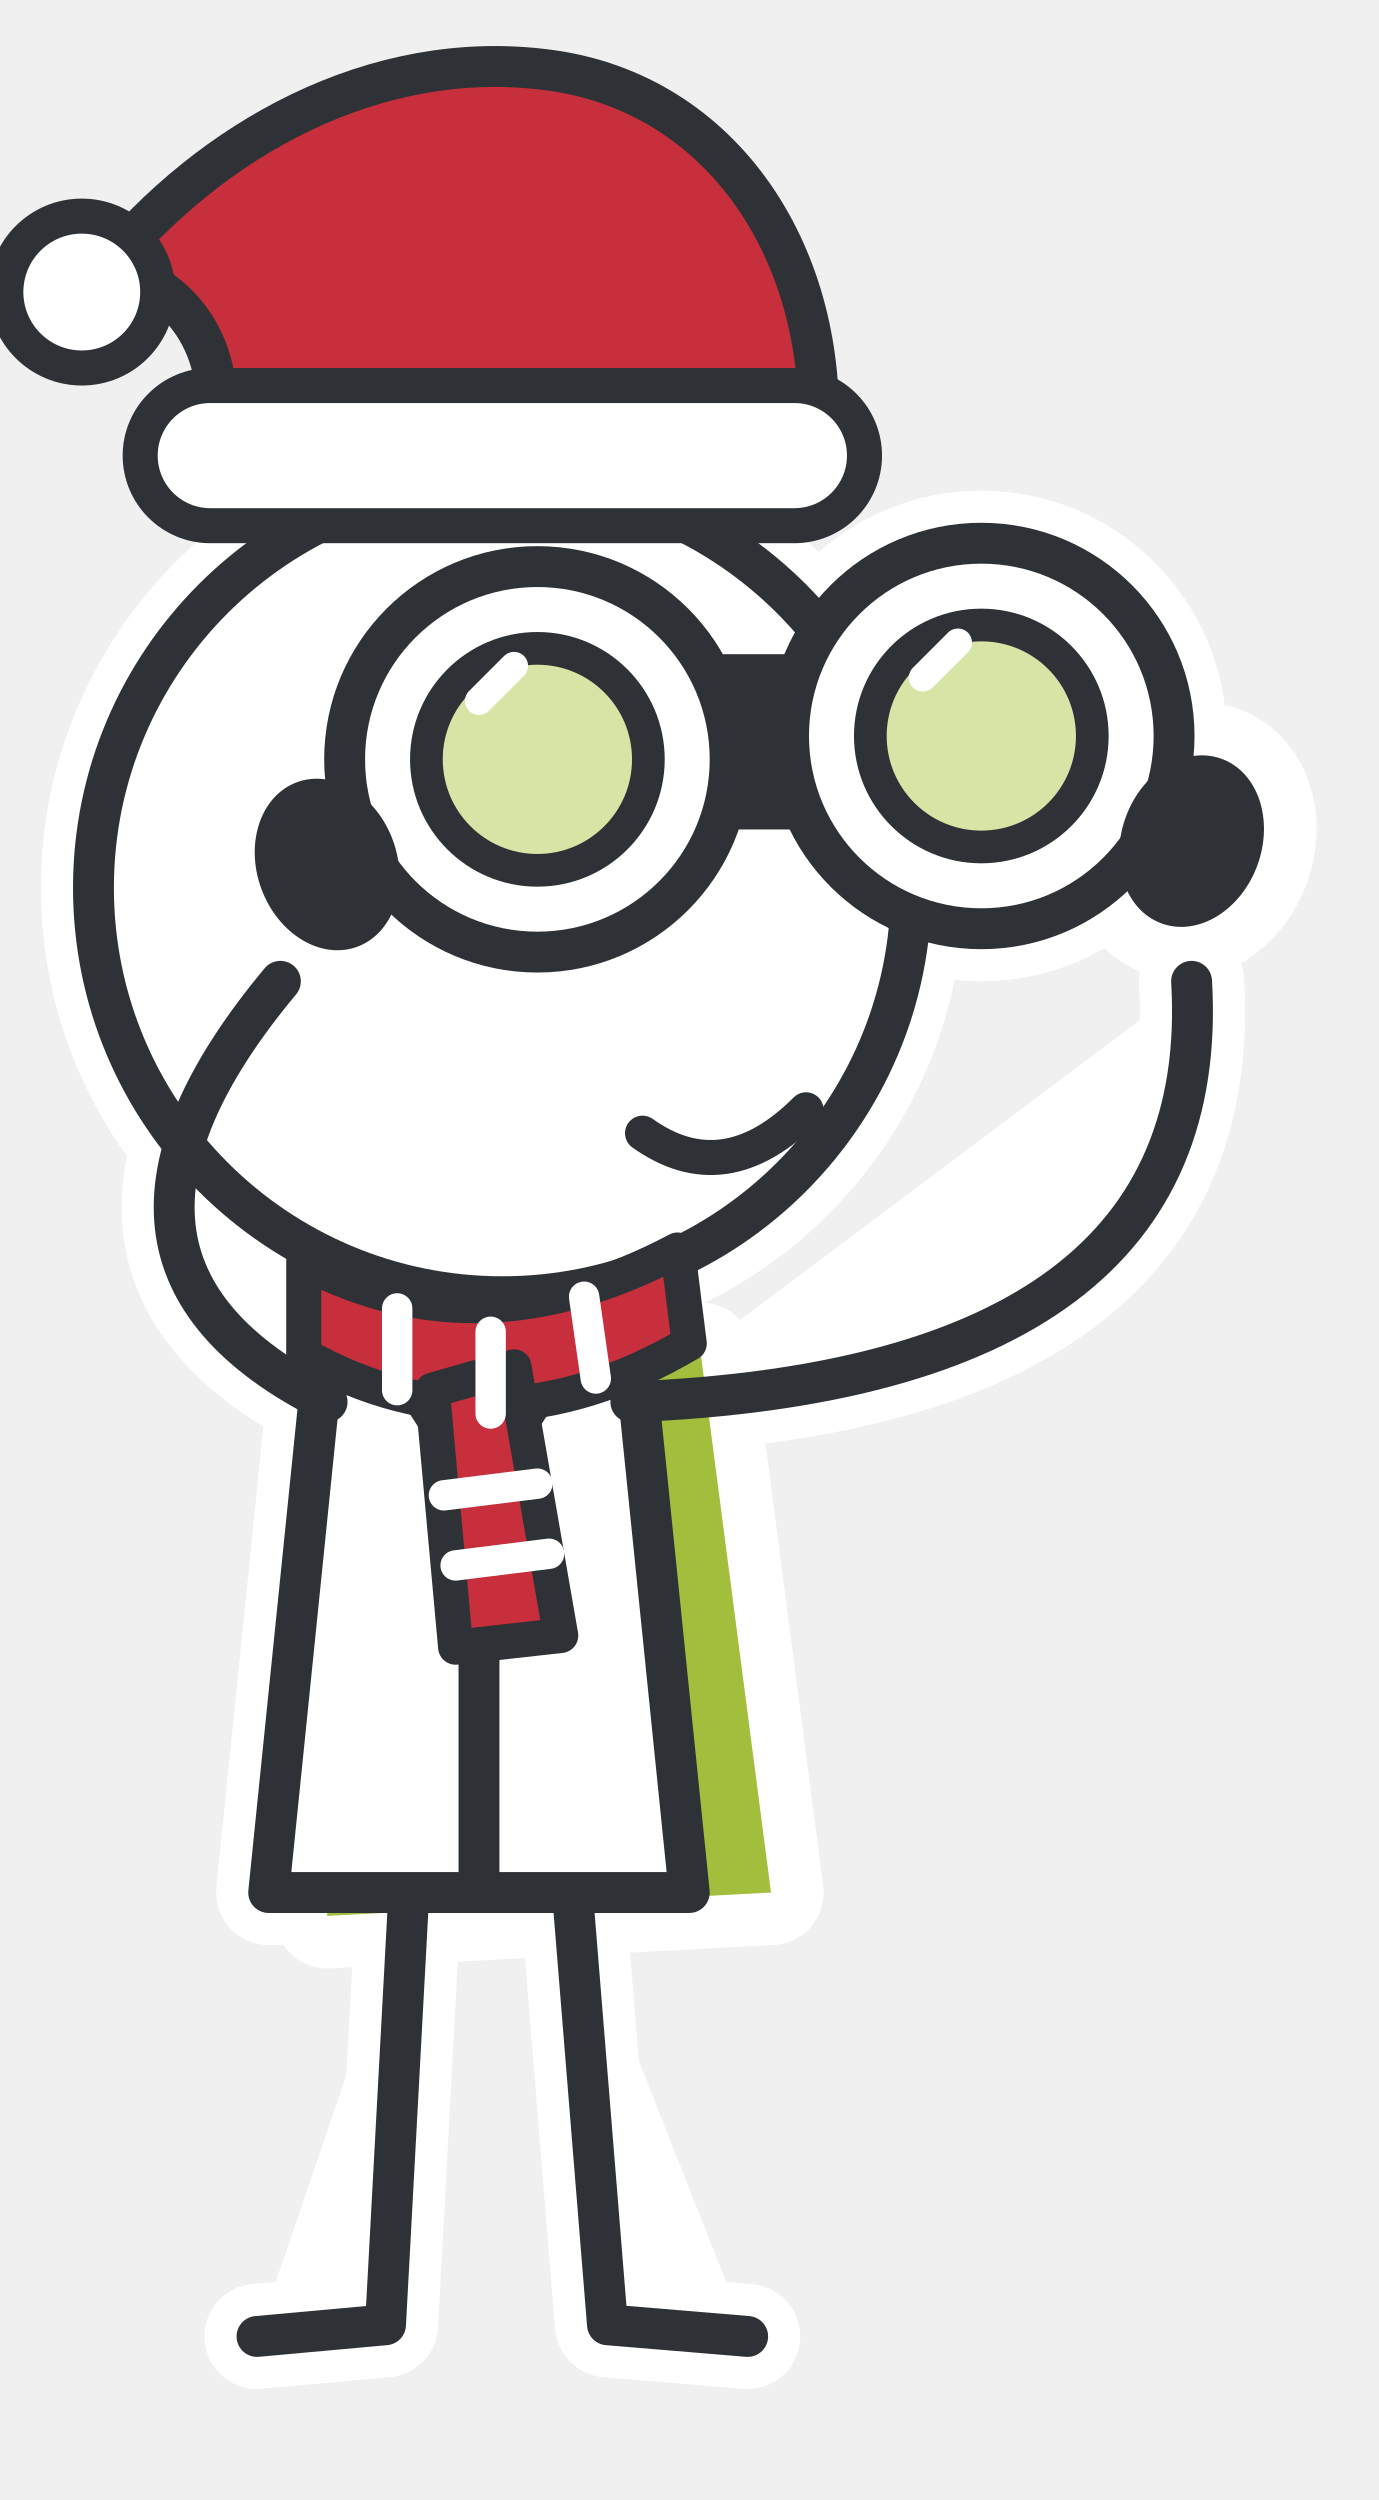
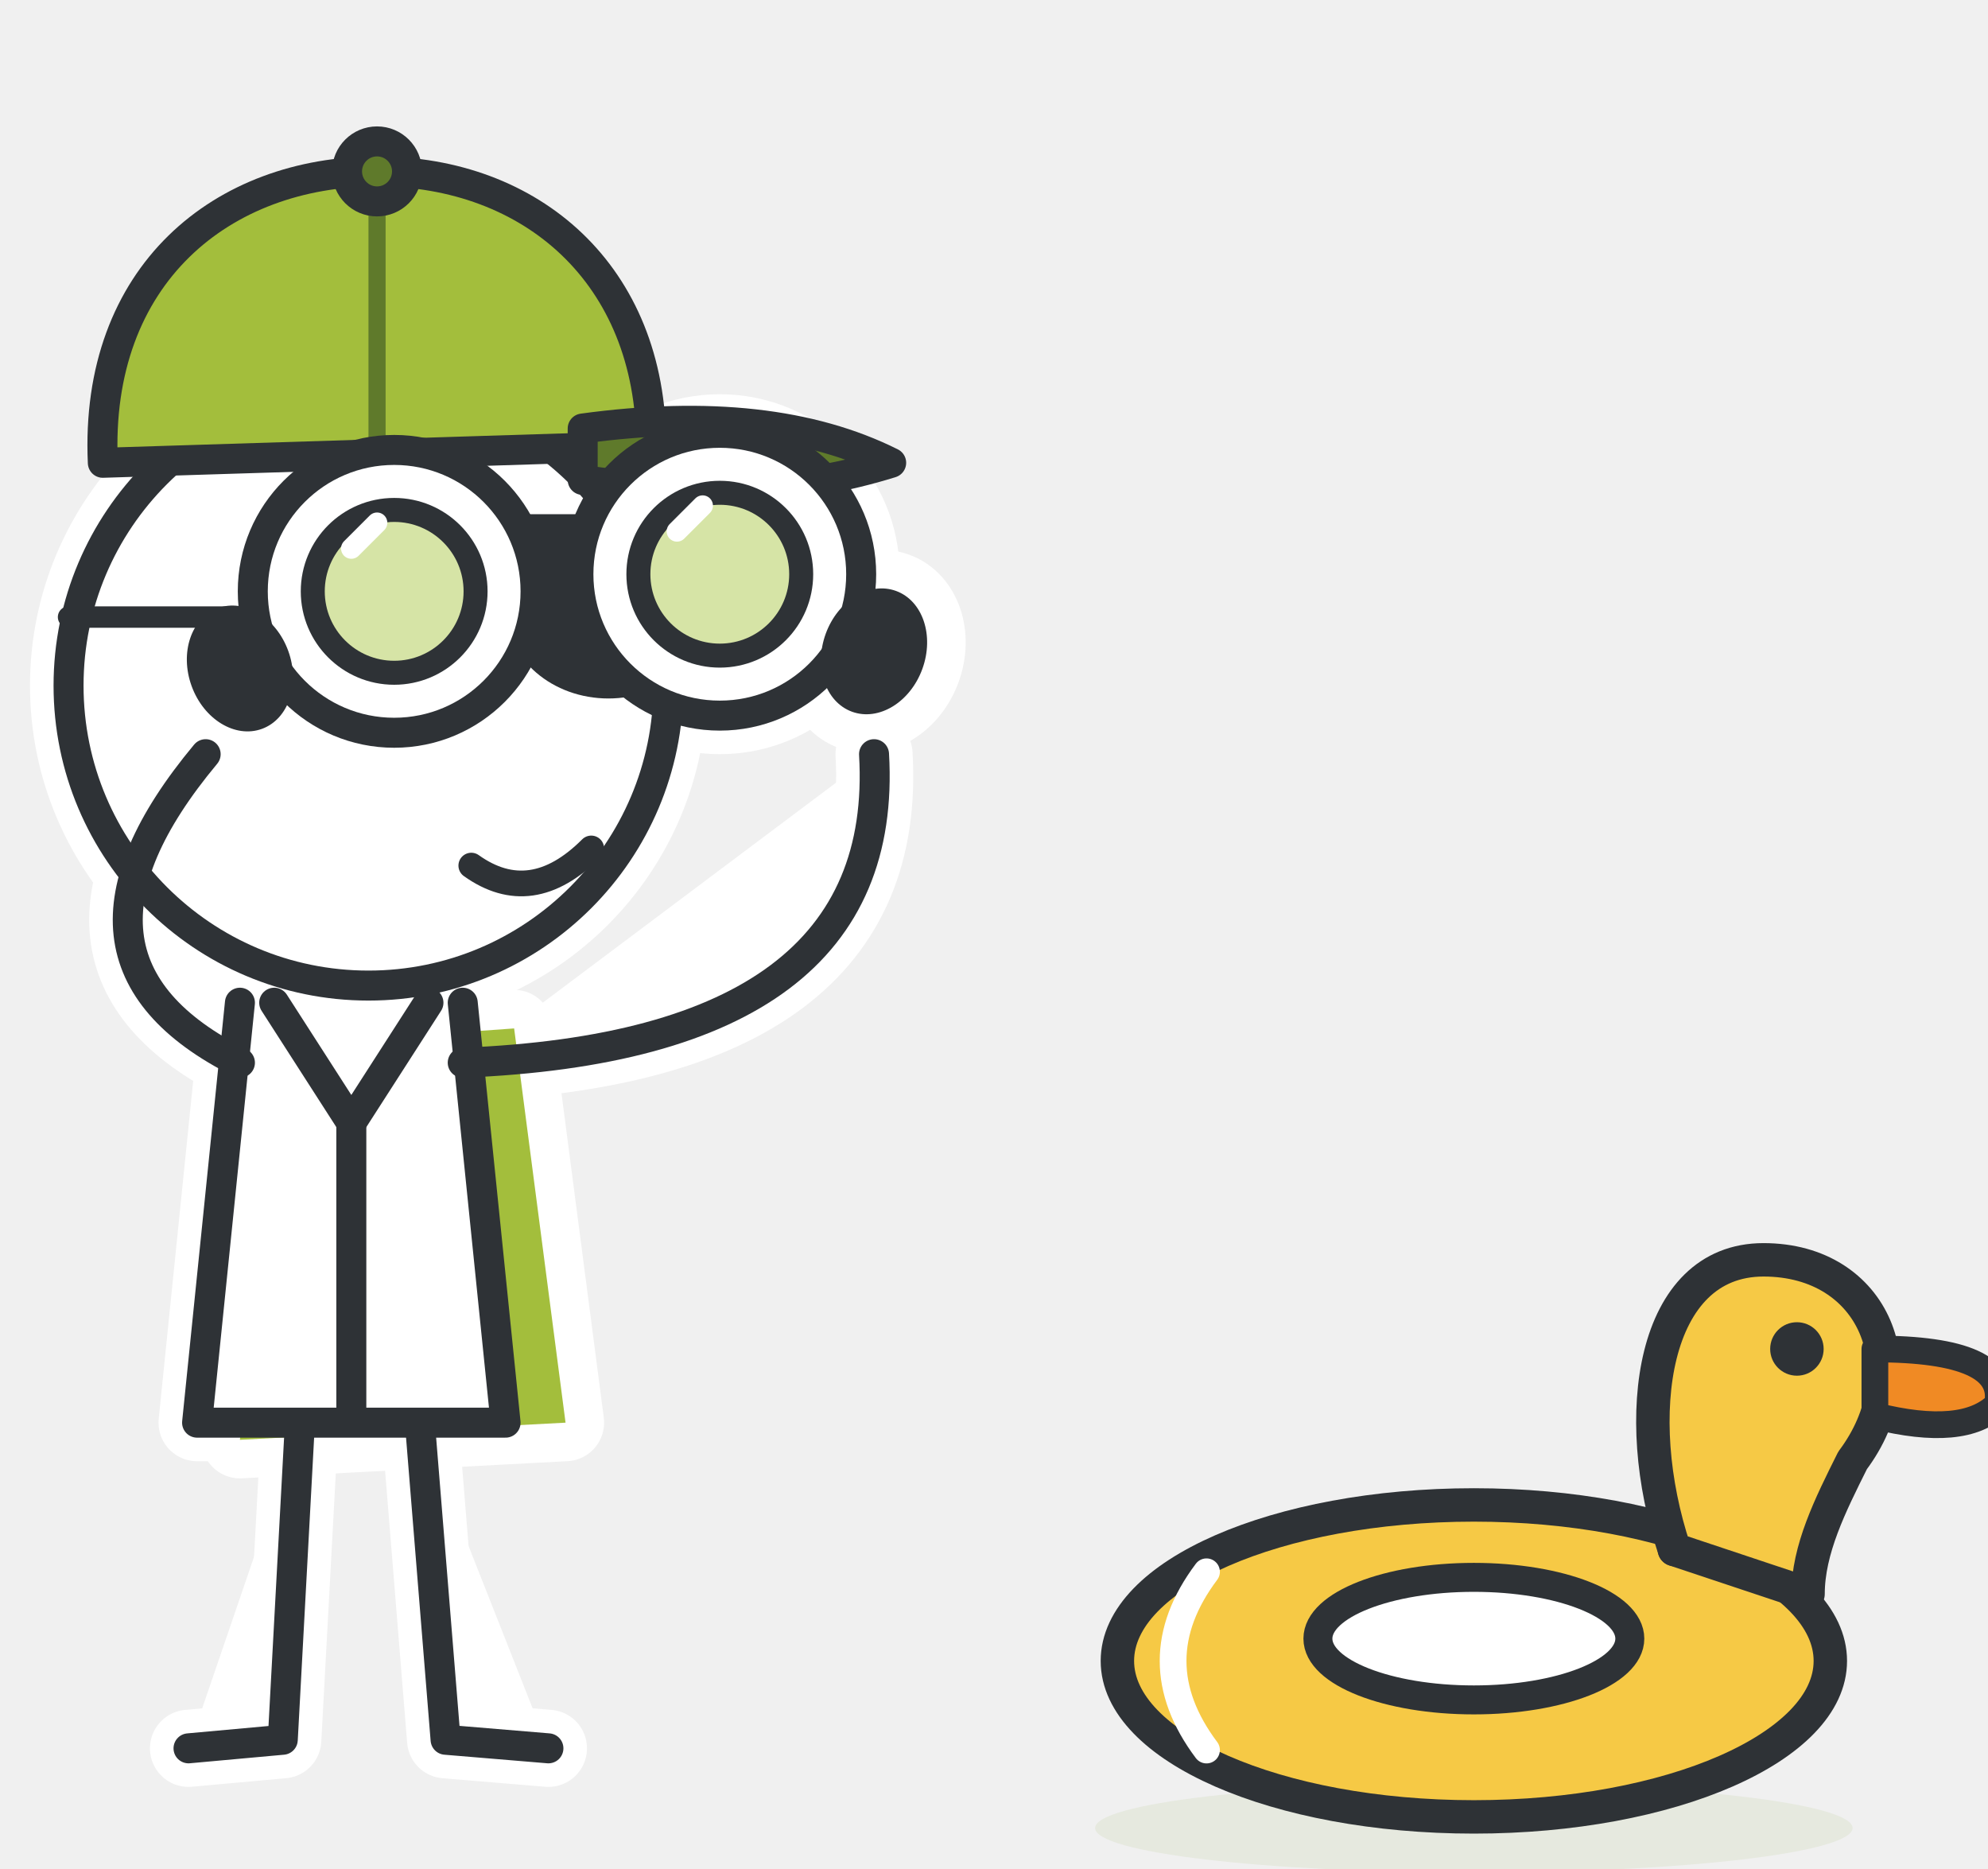
- <svg xmlns="http://www.w3.org/2000/svg" aria-hidden="true" focusable="false" viewBox="52 -4 118 214" fill="none" stroke="#2E3236" stroke-width="3.5" stroke-linecap="round" stroke-linejoin="round">
+ <svg xmlns="http://www.w3.org/2000/svg" aria-hidden="true" focusable="false" viewBox="52 -8 232 218" fill="none" stroke="#2E3236" stroke-width="3.5" stroke-linecap="round" stroke-linejoin="round">
  <g stroke="#FFFFFF" stroke-width="9" fill="#FFFFFF">
    <path d="M84 114 L112 112 L118 158 L80 160 Z" />
    <path d="M87 158 L85 195 L74 196" />
    <path d="M101 158 L104 195 L116 196" />
    <path d="M80 109 L75 158 L111 158 L106 109" />
    <path d="M84 109 L93 123 L102 109" />
    <path d="M93 123 L93 157" />
    <circle cx="95" cy="72" r="35" />
    <path d="M107 93 Q114 98 121 91" />
    <path d="M80 116 Q56 104 76 80" />
    <path d="M106 116 Q156 114 154 80" />
    <rect x="111" y="52" width="12" height="15" rx="2.5" />
    <circle cx="98" cy="61" r="16.5" />
    <circle cx="98" cy="61" r="9.5" />
    <circle cx="136" cy="59" r="16.5" />
    <circle cx="136" cy="59" r="9.5" />
    <path d="M93 56 L96 53" />
    <path d="M131 54 L134 51" />
    <ellipse cx="80" cy="70" rx="6" ry="7.5" transform="rotate(-20 80 70)" />
    <ellipse cx="154" cy="68" rx="6" ry="7.5" transform="rotate(20 154 68)" />
  </g>
  <path d="M84 114 L112 112 L118 158 L80 160 Z" fill="#A3BE3C" stroke="none" />
  <path d="M87 158 L85 195 L74 196" />
  <path d="M101 158 L104 195 L116 196" />
  <path d="M80 109 L75 158 L111 158 L106 109" fill="#FFFFFF" />
  <path d="M84 109 L93 123 L102 109" />
  <path d="M93 123 L93 157" />
  <circle cx="95" cy="72" r="35" fill="#FFFFFF" />
-   <path d="M78 104 Q93 112 110 103 L111 111 Q94 121 78 112 Z" fill="#C62F3B" stroke-width="3" />
-   <path d="M96 113 L100 136 L91 137 L89 115 Z" fill="#C62F3B" stroke-width="3" />
-   <path d="M86 108 L86 115 M94 110 L94 117 M102 107 L103 114 M90 124 L98 123 M91 130 L99 129" stroke="#FFFFFF" stroke-width="2.6" />
-   <path d="M122 34 C123 18 114 4 99 2 C84 0 70 8 61 19 C68 20 72 27 70 34 Z" fill="#C62F3B" />
-   <rect x="64" y="29" width="62" height="12" rx="6" fill="#FFFFFF" stroke-width="3" />
-   <circle cx="59" cy="21" r="6.5" fill="#FFFFFF" stroke-width="3" />
+   <path d="M60 64 L88 64" stroke-width="2.5" />
+   <ellipse cx="100" cy="65" rx="10.5" ry="9" fill="#2E3236" stroke-width="3" />
+   <ellipse cx="123" cy="63" rx="10.5" ry="9" fill="#2E3236" stroke-width="3" />
+   <path d="M110 64 Q112 61.5 114 63" stroke-width="2.5" />
+   <path d="M64 46 C63 24 78 12 96 12 C114 12 128 24 128 44 Z" fill="#A3BE3C" />
+   <path d="M120 42 Q142 39 156 46 Q140 51 120 48 Z" fill="#5F7A2B" />
+   <path d="M96 13 L96 44" stroke="#5F7A2B" stroke-width="2" />
+   <circle cx="96" cy="12" r="3.5" fill="#5F7A2B" />
  <path d="M107 93 Q114 98 121 91" stroke-width="3" />
  <path d="M80 116 Q56 104 76 80" />
  <path d="M106 116 Q156 114 154 80" />
  <rect x="111" y="52" width="12" height="15" rx="2.5" fill="#2E3236" stroke="none" />
  <circle cx="98" cy="61" r="16.5" fill="#FFFFFF" />
  <circle cx="98" cy="61" r="9.5" fill="#D6E4A6" stroke-width="2.8" />
  <circle cx="136" cy="59" r="16.5" fill="#FFFFFF" />
  <circle cx="136" cy="59" r="9.5" fill="#D6E4A6" stroke-width="2.8" />
  <path d="M93 56 L96 53" stroke="#FFFFFF" stroke-width="2.4" />
  <path d="M131 54 L134 51" stroke="#FFFFFF" stroke-width="2.4" />
  <ellipse cx="80" cy="70" rx="6" ry="7.5" fill="#2E3236" stroke="none" transform="rotate(-20 80 70)" />
  <ellipse cx="154" cy="68" rx="6" ry="7.5" fill="#2E3236" stroke="none" transform="rotate(20 154 68)" />
+   <g class="bouee" transform="translate(224 204) scale(1.3) translate(-224 -204)">
+     <ellipse cx="224" cy="205" rx="34" ry="4" fill="#E6E9DF" stroke="none" />
+     <ellipse cx="224" cy="190" rx="32" ry="14" fill="#F6C945" stroke="#2E3236" stroke-width="3" />
+     <ellipse cx="224" cy="188" rx="14" ry="5.5" fill="#FFFFFF" stroke="#2E3236" stroke-width="2.6" />
+     <path d="M200 182 Q194 190 200 198" stroke="#FFFFFF" stroke-width="2.4" fill="none" />
+     <path d="M242 180 C240 168 244 160 250 158" stroke="#2E3236" stroke-width="3" fill="none" />
+     <path d="M242 180 C238 168 240 154 250 154 C260 154 264 164 258 172 C256 176 254 180 254 184 Z" fill="#F6C945" stroke="#2E3236" stroke-width="3" />
+     <path d="M260 162 Q272 162 271 167 Q268 170 260 168 Z" fill="#F08A24" stroke="#2E3236" stroke-width="2.4" />
+     <circle cx="253" cy="162" r="2.4" fill="#2E3236" stroke="none" />
+   </g>
</svg>
